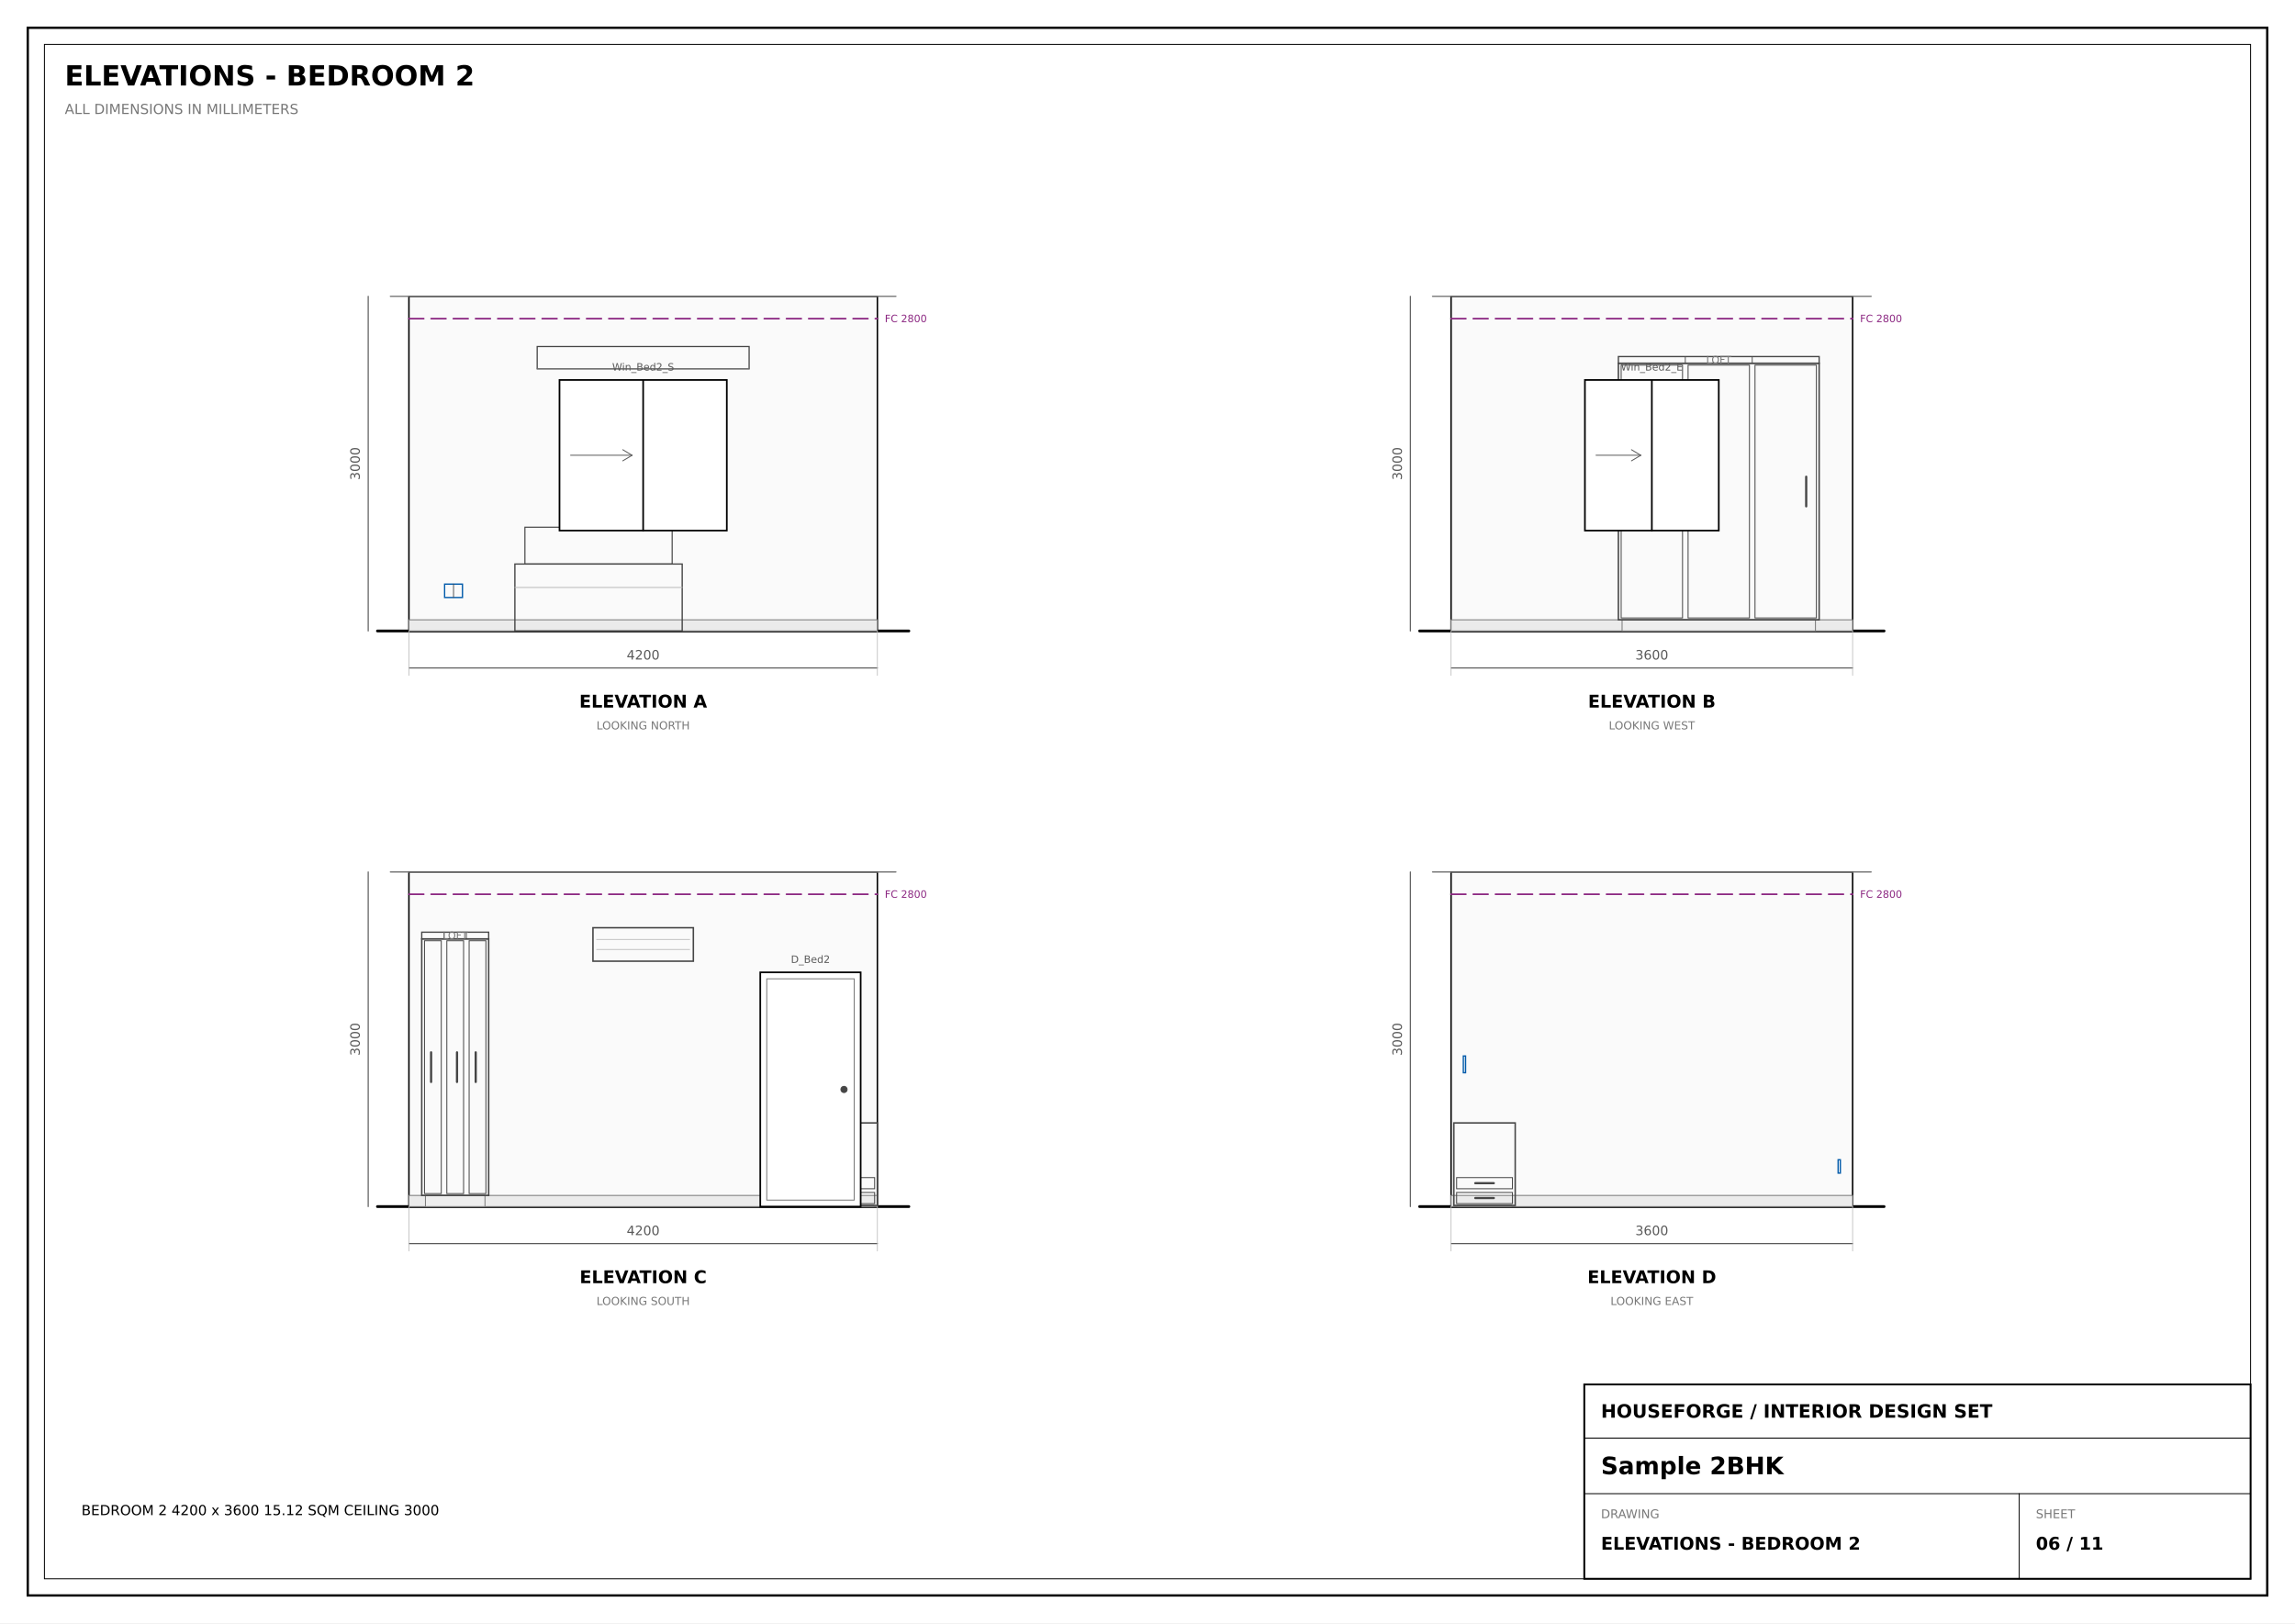
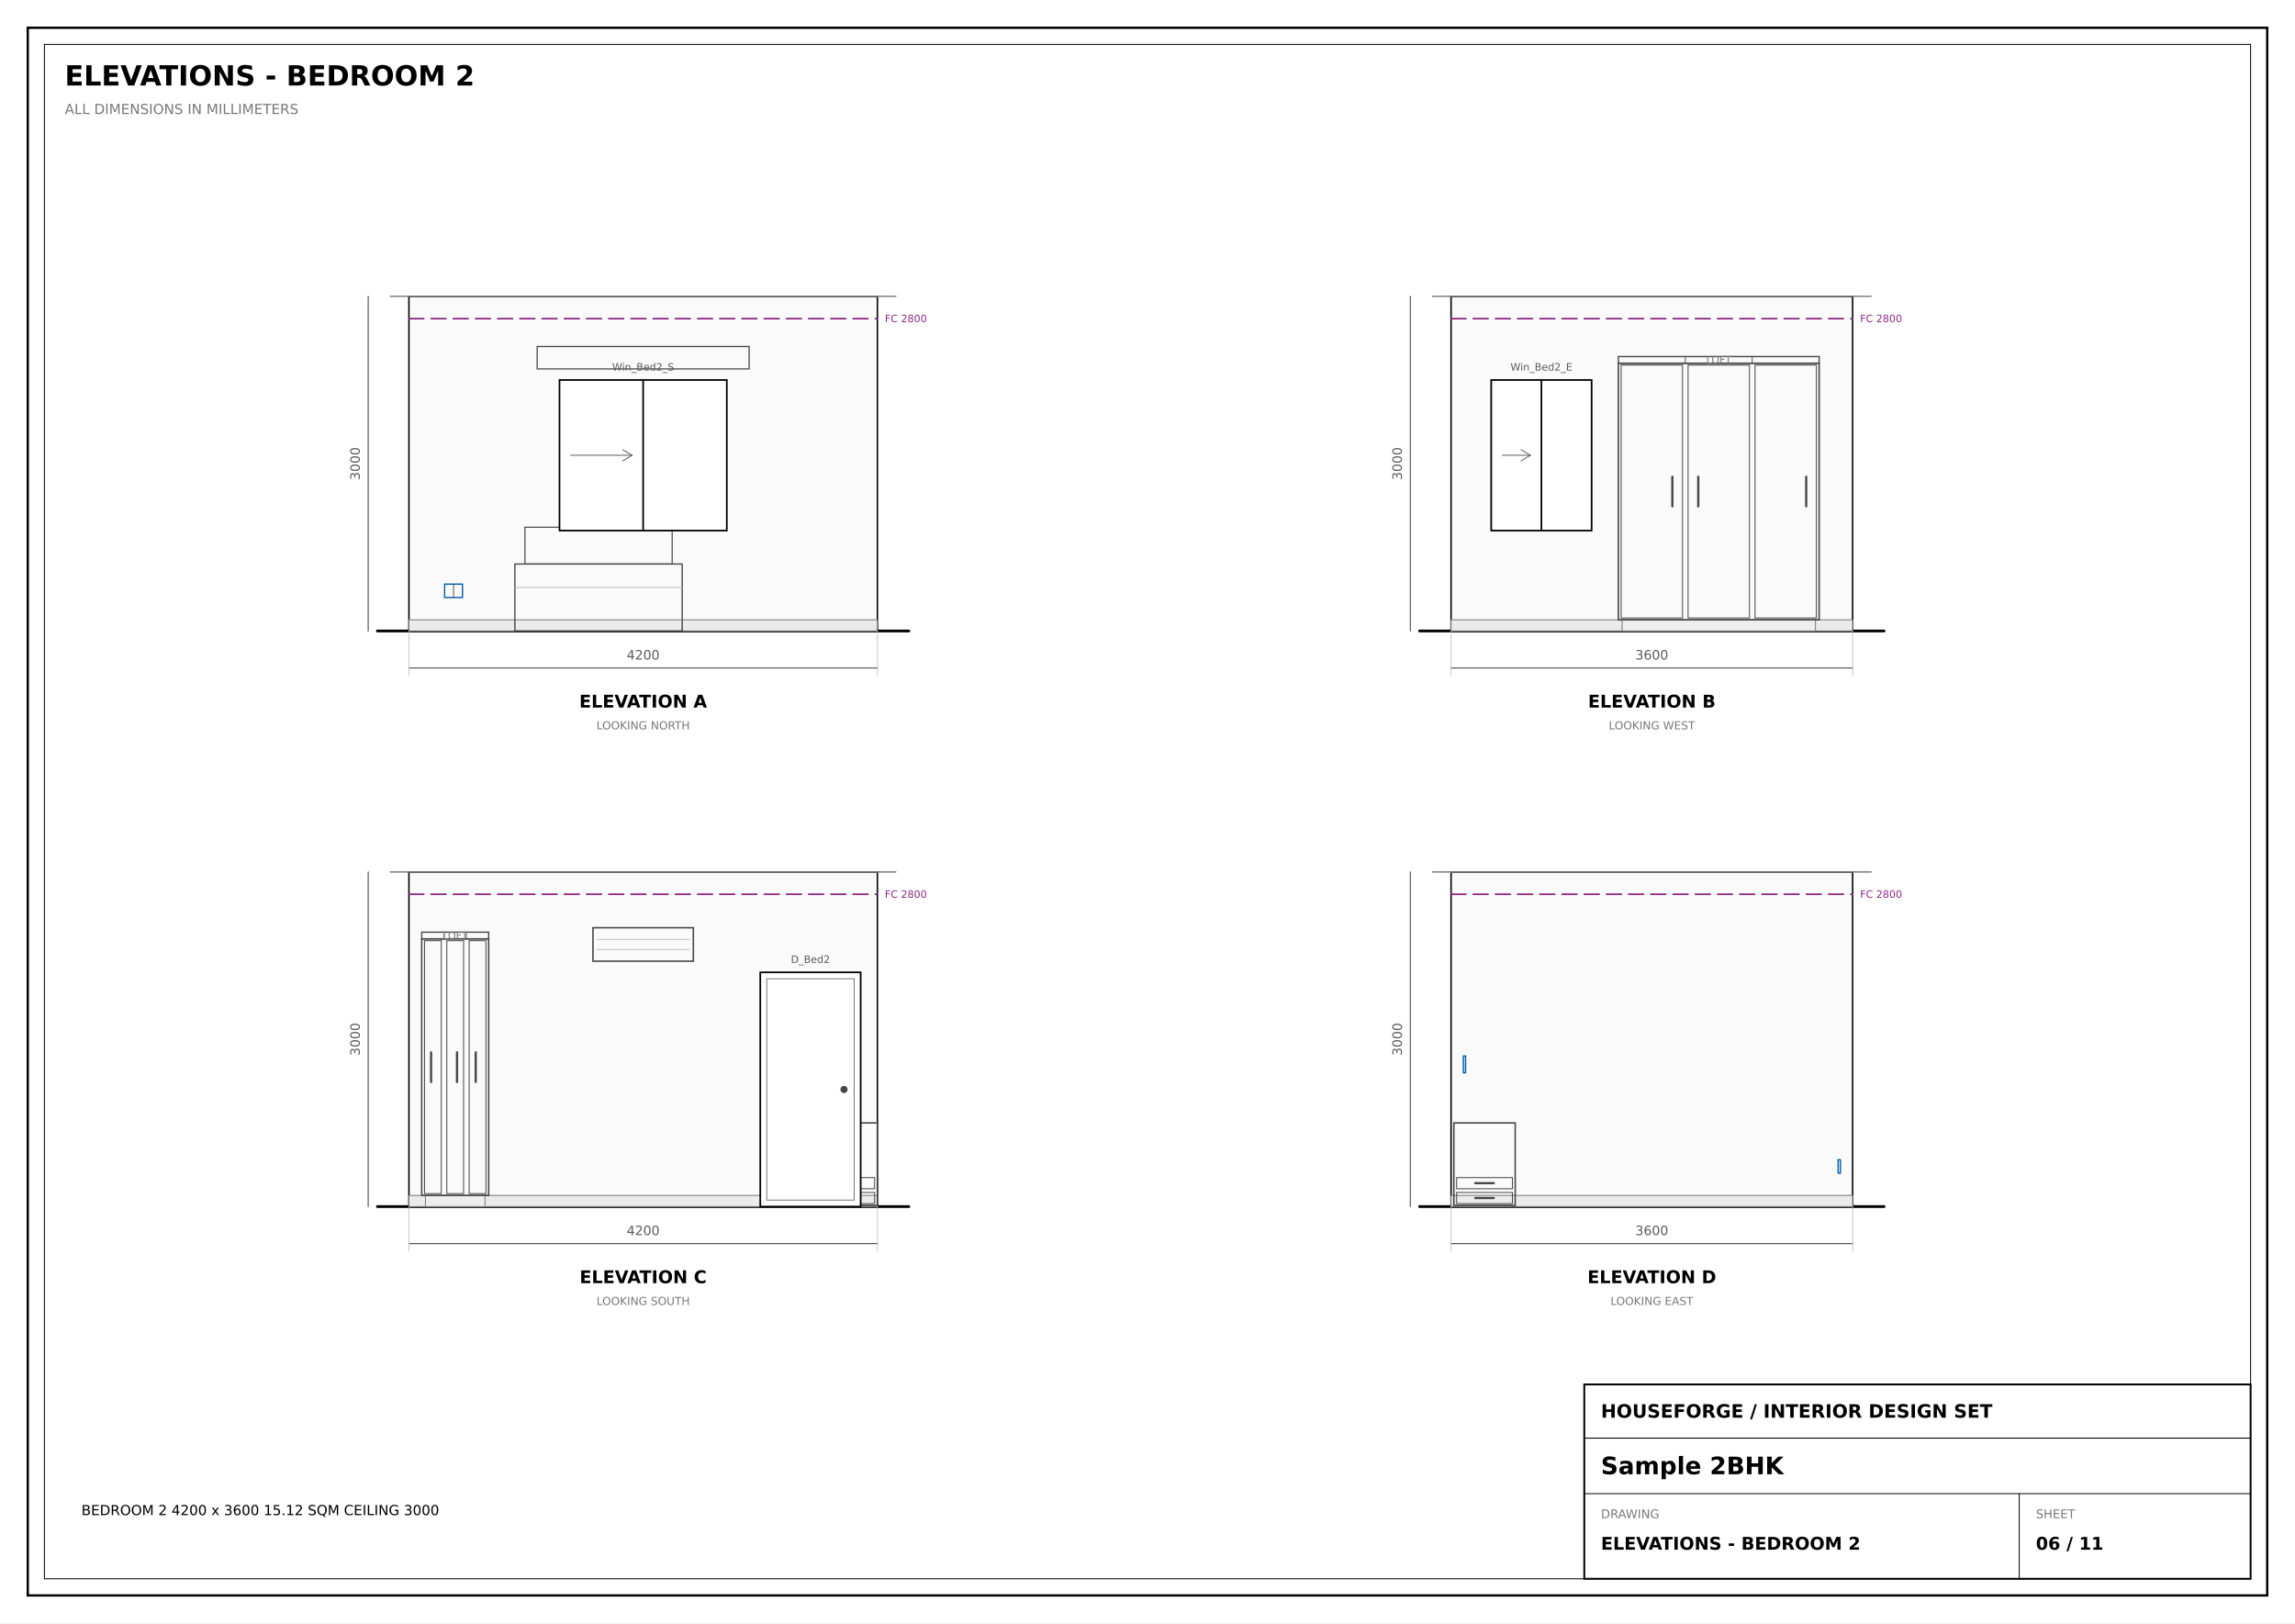
<svg xmlns="http://www.w3.org/2000/svg" width="2480" height="1754" viewBox="0 0 2480 1754">
  <rect width="2480" height="1754" fill="#ffffff" />
  <polygon points="30.00,30.00 2450.00,30.00 2450.00,1724.00 30.00,1724.00" fill="none" stroke="#000000" stroke-width="2.50" />
  <polygon points="48.00,48.00 2432.00,48.00 2432.00,1706.00 48.00,1706.00" fill="none" stroke="#000000" stroke-width="1.00" />
  <polygon points="1712.00,1496.00 2432.00,1496.00 2432.00,1706.00 1712.00,1706.00" fill="#ffffff" stroke="#000000" stroke-width="2.00" />
  <line x1="1712.00" y1="1554.00" x2="2432.00" y2="1554.00" stroke="#000000" stroke-width="1.00" stroke-linecap="round" />
  <line x1="1712.00" y1="1614.00" x2="2432.00" y2="1614.00" stroke="#000000" stroke-width="1.00" stroke-linecap="round" />
  <line x1="2182.00" y1="1614.00" x2="2182.00" y2="1706.00" stroke="#000000" stroke-width="1.00" stroke-linecap="round" />
  <text x="1730.00" y="1525.00" font-family="DejaVu Sans, Arial, sans-serif" font-size="20.00" fill="#000000" text-anchor="start" dominant-baseline="central" font-weight="bold">HOUSEFORGE  /  INTERIOR DESIGN SET</text>
  <text x="1730.00" y="1584.00" font-family="DejaVu Sans, Arial, sans-serif" font-size="26.00" fill="#000000" text-anchor="start" dominant-baseline="central" font-weight="bold">Sample 2BHK</text>
  <text x="1730.00" y="1636.00" font-family="DejaVu Sans, Arial, sans-serif" font-size="13.00" fill="#787878" text-anchor="start" dominant-baseline="central">DRAWING</text>
  <text x="1730.00" y="1668.00" font-family="DejaVu Sans, Arial, sans-serif" font-size="19.00" fill="#000000" text-anchor="start" dominant-baseline="central" font-weight="bold">ELEVATIONS - BEDROOM 2</text>
  <text x="2200.00" y="1636.00" font-family="DejaVu Sans, Arial, sans-serif" font-size="13.00" fill="#787878" text-anchor="start" dominant-baseline="central">SHEET</text>
  <text x="2200.00" y="1668.00" font-family="DejaVu Sans, Arial, sans-serif" font-size="19.00" fill="#000000" text-anchor="start" dominant-baseline="central" font-weight="bold">06 / 11</text>
  <text x="70.00" y="82.00" font-family="DejaVu Sans, Arial, sans-serif" font-size="30.00" fill="#000000" text-anchor="start" dominant-baseline="central" font-weight="bold">ELEVATIONS - BEDROOM 2</text>
  <text x="70.00" y="118.00" font-family="DejaVu Sans, Arial, sans-serif" font-size="15.00" fill="#787878" text-anchor="start" dominant-baseline="central">ALL DIMENSIONS IN MILLIMETERS</text>
  <polygon points="441.88,320.20 948.12,320.20 948.12,681.80 441.88,681.80" fill="#fafafa" stroke="#000000" stroke-width="1.60" />
  <line x1="407.88" y1="681.80" x2="982.12" y2="681.80" stroke="#000000" stroke-width="3.00" stroke-linecap="round" />
  <line x1="421.88" y1="320.20" x2="968.12" y2="320.20" stroke="#787878" stroke-width="1.40" stroke-linecap="round" />
  <line x1="441.88" y1="344.31" x2="948.12" y2="344.31" stroke="#8c2882" stroke-width="1.80" stroke-dasharray="16 8" stroke-linecap="round" />
  <text x="956.12" y="344.31" font-family="DejaVu Sans, Arial, sans-serif" font-size="11.00" fill="#8c2882" text-anchor="start" dominant-baseline="central">FC 2800</text>
  <polygon points="441.88,669.75 948.12,669.75 948.12,681.80 441.88,681.80" fill="#ebebeb" stroke="#787878" stroke-width="1.00" />
  <polygon points="556.39,609.48 737.19,609.48 737.19,681.80 556.39,681.80" fill="none" stroke="#464646" stroke-width="1.40" />
  <polygon points="567.23,569.70 726.34,569.70 726.34,609.48 567.23,609.48" fill="none" stroke="#464646" stroke-width="1.20" />
  <line x1="556.39" y1="634.79" x2="737.19" y2="634.79" stroke="#b9b9b9" stroke-width="1.00" stroke-linecap="round" />
  <polygon points="580.49,374.44 809.51,374.44 809.51,398.55 580.49,398.55" fill="none" stroke="#464646" stroke-width="1.30" />
  <line x1="580.49" y1="398.55" x2="809.51" y2="398.55" stroke="#787878" stroke-width="1.00" stroke-linecap="round" />
  <polygon points="480.45,631.18 499.74,631.18 499.74,645.64 480.45,645.64" fill="none" stroke="#005aaa" stroke-width="1.40" />
  <line x1="490.09" y1="631.18" x2="490.09" y2="645.64" stroke="#464646" stroke-width="0.90" stroke-linecap="round" />
  <polygon points="604.60,410.60 785.40,410.60 785.40,573.32 604.60,573.32" fill="#ffffff" stroke="#000000" stroke-width="1.80" />
  <line x1="695.00" y1="410.60" x2="695.00" y2="573.32" stroke="#000000" stroke-width="1.80" stroke-linecap="round" />
  <line x1="616.60" y1="491.96" x2="683.00" y2="491.96" stroke="#5a5a5a" stroke-width="1.00" stroke-linecap="round" />
  <line x1="683.00" y1="491.96" x2="673.00" y2="485.96" stroke="#5a5a5a" stroke-width="1.00" stroke-linecap="round" />
  <line x1="683.00" y1="491.96" x2="673.00" y2="497.96" stroke="#5a5a5a" stroke-width="1.00" stroke-linecap="round" />
  <text x="695.00" y="396.60" font-family="DejaVu Sans, Arial, sans-serif" font-size="11.00" fill="#5a5a5a" text-anchor="middle" dominant-baseline="central">Win_Bed2_S</text>
  <line x1="441.88" y1="721.80" x2="948.12" y2="721.80" stroke="#5a5a5a" stroke-width="1.20" stroke-linecap="round" />
  <line x1="441.88" y1="681.80" x2="441.88" y2="729.80" stroke="#b9b9b9" stroke-width="0.80" stroke-linecap="round" />
  <line x1="948.12" y1="681.80" x2="948.12" y2="729.80" stroke="#b9b9b9" stroke-width="0.80" stroke-linecap="round" />
  <text x="695.00" y="707.80" font-family="DejaVu Sans, Arial, sans-serif" font-size="14.00" fill="#5a5a5a" text-anchor="middle" dominant-baseline="central">4200</text>
  <line x1="397.88" y1="320.20" x2="397.88" y2="681.80" stroke="#5a5a5a" stroke-width="1.20" stroke-linecap="round" />
  <text x="383.88" y="501.00" font-family="DejaVu Sans, Arial, sans-serif" font-size="14.00" fill="#5a5a5a" text-anchor="middle" dominant-baseline="central" transform="rotate(-90.00 383.88 501.00)">3000</text>
  <text x="695.00" y="758.00" font-family="DejaVu Sans, Arial, sans-serif" font-size="19.00" fill="#000000" text-anchor="middle" dominant-baseline="central" font-weight="bold">ELEVATION A</text>
  <text x="695.00" y="784.00" font-family="DejaVu Sans, Arial, sans-serif" font-size="12.00" fill="#787878" text-anchor="middle" dominant-baseline="central">LOOKING NORTH</text>
  <polygon points="1568.04,320.20 2001.96,320.20 2001.96,681.80 1568.04,681.80" fill="#fafafa" stroke="#000000" stroke-width="1.60" />
  <line x1="1534.04" y1="681.80" x2="2035.96" y2="681.80" stroke="#000000" stroke-width="3.00" stroke-linecap="round" />
  <line x1="1548.04" y1="320.20" x2="2021.96" y2="320.20" stroke="#787878" stroke-width="1.40" stroke-linecap="round" />
  <line x1="1568.04" y1="344.31" x2="2001.96" y2="344.31" stroke="#8c2882" stroke-width="1.80" stroke-dasharray="16 8" stroke-linecap="round" />
  <text x="2009.96" y="344.31" font-family="DejaVu Sans, Arial, sans-serif" font-size="11.00" fill="#8c2882" text-anchor="start" dominant-baseline="central">FC 2800</text>
  <polygon points="1568.04,669.75 2001.96,669.75 2001.96,681.80 1568.04,681.80" fill="#ebebeb" stroke="#787878" stroke-width="1.00" />
  <polygon points="1752.84,669.75 1961.80,669.75 1961.80,681.80 1752.84,681.80" fill="#eeeeee" stroke="#787878" stroke-width="1.00" />
  <polygon points="1748.84,392.52 1965.80,392.52 1965.80,669.75 1748.84,669.75" fill="none" stroke="#464646" stroke-width="1.60" />
  <polygon points="1751.84,394.52 1818.16,394.52 1818.16,667.75 1751.84,667.75" fill="none" stroke="#464646" stroke-width="1.00" />
  <line x1="1807.16" y1="515.13" x2="1807.16" y2="547.13" stroke="#464646" stroke-width="2.40" stroke-linecap="round" />
  <polygon points="1824.16,394.52 1890.48,394.52 1890.48,667.75 1824.16,667.75" fill="none" stroke="#464646" stroke-width="1.00" />
  <line x1="1835.16" y1="515.13" x2="1835.16" y2="547.13" stroke="#464646" stroke-width="2.40" stroke-linecap="round" />
  <polygon points="1896.48,394.52 1962.80,394.52 1962.80,667.75 1896.48,667.75" fill="none" stroke="#464646" stroke-width="1.00" />
  <line x1="1951.80" y1="515.13" x2="1951.80" y2="547.13" stroke="#464646" stroke-width="2.40" stroke-linecap="round" />
  <polygon points="1748.84,385.29 1965.80,385.29 1965.80,392.52 1748.84,392.52" fill="none" stroke="#464646" stroke-width="1.40" />
  <line x1="1821.16" y1="385.29" x2="1821.16" y2="392.52" stroke="#464646" stroke-width="0.90" stroke-linecap="round" />
  <line x1="1893.48" y1="385.29" x2="1893.48" y2="392.52" stroke="#464646" stroke-width="0.90" stroke-linecap="round" />
  <text x="1857.32" y="388.90" font-family="DejaVu Sans, Arial, sans-serif" font-size="11.00" fill="#787878" text-anchor="middle" dominant-baseline="central">LOFT</text>
-   <polygon points="1712.68,410.60 1857.32,410.60 1857.32,573.32 1712.68,573.32" fill="#ffffff" stroke="#000000" stroke-width="1.80" />
-   <line x1="1785.00" y1="410.60" x2="1785.00" y2="573.32" stroke="#000000" stroke-width="1.80" stroke-linecap="round" />
-   <line x1="1724.68" y1="491.96" x2="1773.00" y2="491.96" stroke="#5a5a5a" stroke-width="1.00" stroke-linecap="round" />
-   <line x1="1773.00" y1="491.96" x2="1763.00" y2="485.96" stroke="#5a5a5a" stroke-width="1.00" stroke-linecap="round" />
-   <line x1="1773.00" y1="491.96" x2="1763.00" y2="497.96" stroke="#5a5a5a" stroke-width="1.00" stroke-linecap="round" />
-   <text x="1785.00" y="396.60" font-family="DejaVu Sans, Arial, sans-serif" font-size="11.00" fill="#5a5a5a" text-anchor="middle" dominant-baseline="central">Win_Bed2_E</text>
+   <polygon points="1611.43,410.60 1719.91,410.60 1719.91,573.32 1611.43,573.32" fill="#ffffff" stroke="#000000" stroke-width="1.80" />
+   <line x1="1665.67" y1="410.60" x2="1665.67" y2="573.32" stroke="#000000" stroke-width="1.80" stroke-linecap="round" />
+   <line x1="1623.43" y1="491.96" x2="1653.67" y2="491.96" stroke="#5a5a5a" stroke-width="1.00" stroke-linecap="round" />
+   <line x1="1653.67" y1="491.96" x2="1643.67" y2="485.96" stroke="#5a5a5a" stroke-width="1.00" stroke-linecap="round" />
+   <line x1="1653.67" y1="491.96" x2="1643.67" y2="497.96" stroke="#5a5a5a" stroke-width="1.00" stroke-linecap="round" />
+   <text x="1665.67" y="396.60" font-family="DejaVu Sans, Arial, sans-serif" font-size="11.00" fill="#5a5a5a" text-anchor="middle" dominant-baseline="central">Win_Bed2_E</text>
  <line x1="1568.04" y1="721.80" x2="2001.96" y2="721.80" stroke="#5a5a5a" stroke-width="1.20" stroke-linecap="round" />
  <line x1="1568.04" y1="681.80" x2="1568.04" y2="729.80" stroke="#b9b9b9" stroke-width="0.80" stroke-linecap="round" />
  <line x1="2001.96" y1="681.80" x2="2001.96" y2="729.80" stroke="#b9b9b9" stroke-width="0.80" stroke-linecap="round" />
  <text x="1785.00" y="707.80" font-family="DejaVu Sans, Arial, sans-serif" font-size="14.00" fill="#5a5a5a" text-anchor="middle" dominant-baseline="central">3600</text>
  <line x1="1524.04" y1="320.20" x2="1524.04" y2="681.80" stroke="#5a5a5a" stroke-width="1.20" stroke-linecap="round" />
  <text x="1510.04" y="501.00" font-family="DejaVu Sans, Arial, sans-serif" font-size="14.00" fill="#5a5a5a" text-anchor="middle" dominant-baseline="central" transform="rotate(-90.00 1510.04 501.00)">3000</text>
  <text x="1785.00" y="758.00" font-family="DejaVu Sans, Arial, sans-serif" font-size="19.00" fill="#000000" text-anchor="middle" dominant-baseline="central" font-weight="bold">ELEVATION B</text>
  <text x="1785.00" y="784.00" font-family="DejaVu Sans, Arial, sans-serif" font-size="12.00" fill="#787878" text-anchor="middle" dominant-baseline="central">LOOKING WEST</text>
  <polygon points="441.88,942.20 948.12,942.20 948.12,1303.80 441.88,1303.80" fill="#fafafa" stroke="#000000" stroke-width="1.60" />
  <line x1="407.88" y1="1303.80" x2="982.12" y2="1303.80" stroke="#000000" stroke-width="3.00" stroke-linecap="round" />
  <line x1="421.88" y1="942.20" x2="968.12" y2="942.20" stroke="#787878" stroke-width="1.40" stroke-linecap="round" />
  <line x1="441.88" y1="966.31" x2="948.12" y2="966.31" stroke="#8c2882" stroke-width="1.80" stroke-dasharray="16 8" stroke-linecap="round" />
  <text x="956.12" y="966.31" font-family="DejaVu Sans, Arial, sans-serif" font-size="11.00" fill="#8c2882" text-anchor="start" dominant-baseline="central">FC 2800</text>
  <polygon points="441.88,1291.75 948.12,1291.75 948.12,1303.80 441.88,1303.80" fill="#ebebeb" stroke="#787878" stroke-width="1.00" />
  <polygon points="459.74,1291.75 524.06,1291.75 524.06,1303.80 459.74,1303.80" fill="#eeeeee" stroke="#787878" stroke-width="1.00" />
  <polygon points="455.74,1014.52 528.06,1014.52 528.06,1291.75 455.74,1291.75" fill="none" stroke="#464646" stroke-width="1.60" />
  <polygon points="458.74,1016.52 476.85,1016.52 476.85,1289.75 458.74,1289.75" fill="none" stroke="#464646" stroke-width="1.00" />
  <line x1="465.85" y1="1137.13" x2="465.85" y2="1169.13" stroke="#464646" stroke-width="2.40" stroke-linecap="round" />
  <polygon points="482.85,1016.52 500.95,1016.52 500.95,1289.75 482.85,1289.75" fill="none" stroke="#464646" stroke-width="1.00" />
  <line x1="493.85" y1="1137.13" x2="493.85" y2="1169.13" stroke="#464646" stroke-width="2.40" stroke-linecap="round" />
  <polygon points="506.95,1016.52 525.06,1016.52 525.06,1289.75 506.95,1289.75" fill="none" stroke="#464646" stroke-width="1.00" />
  <line x1="514.06" y1="1137.13" x2="514.06" y2="1169.13" stroke="#464646" stroke-width="2.40" stroke-linecap="round" />
  <polygon points="455.74,1007.29 528.06,1007.29 528.06,1014.52 455.74,1014.52" fill="none" stroke="#464646" stroke-width="1.40" />
  <line x1="479.85" y1="1007.29" x2="479.85" y2="1014.52" stroke="#464646" stroke-width="0.90" stroke-linecap="round" />
  <line x1="503.95" y1="1007.29" x2="503.95" y2="1014.52" stroke="#464646" stroke-width="0.90" stroke-linecap="round" />
  <text x="491.90" y="1010.90" font-family="DejaVu Sans, Arial, sans-serif" font-size="11.00" fill="#787878" text-anchor="middle" dominant-baseline="central">LOFT</text>
  <polygon points="831.59,1302.59 944.12,1302.59 944.12,1303.80 831.59,1303.80" fill="#eeeeee" stroke="#787878" stroke-width="1.00" />
  <polygon points="827.59,1213.40 948.12,1213.40 948.12,1302.59 827.59,1302.59" fill="none" stroke="#464646" stroke-width="1.60" />
  <polygon points="830.59,1272.48 945.12,1272.48 945.12,1284.54 830.59,1284.54" fill="none" stroke="#464646" stroke-width="1.00" />
  <line x1="869.77" y1="1278.51" x2="905.93" y2="1278.51" stroke="#464646" stroke-width="2.40" stroke-linecap="round" />
  <polygon points="830.59,1288.54 945.12,1288.54 945.12,1300.59 830.59,1300.59" fill="none" stroke="#464646" stroke-width="1.00" />
  <line x1="869.77" y1="1294.57" x2="905.93" y2="1294.57" stroke="#464646" stroke-width="2.40" stroke-linecap="round" />
  <polygon points="873.39,1141.08 902.32,1141.08 902.32,1159.16 873.39,1159.16" fill="none" stroke="#005aaa" stroke-width="1.40" />
  <line x1="878.21" y1="1141.08" x2="878.21" y2="1159.16" stroke="#464646" stroke-width="0.90" stroke-linecap="round" />
  <line x1="883.03" y1="1141.08" x2="883.03" y2="1159.16" stroke="#464646" stroke-width="0.90" stroke-linecap="round" />
  <line x1="887.85" y1="1141.08" x2="887.85" y2="1159.16" stroke="#464646" stroke-width="0.90" stroke-linecap="round" />
  <line x1="892.67" y1="1141.08" x2="892.67" y2="1159.16" stroke="#464646" stroke-width="0.90" stroke-linecap="round" />
  <line x1="897.50" y1="1141.08" x2="897.50" y2="1159.16" stroke="#464646" stroke-width="0.90" stroke-linecap="round" />
  <polygon points="640.76,1002.47 749.24,1002.47 749.24,1038.63 640.76,1038.63" fill="none" stroke="#464646" stroke-width="1.60" />
  <line x1="644.76" y1="1015.12" x2="745.24" y2="1015.12" stroke="#b9b9b9" stroke-width="0.90" stroke-linecap="round" />
  <line x1="644.76" y1="1025.97" x2="745.24" y2="1025.97" stroke="#b9b9b9" stroke-width="0.90" stroke-linecap="round" />
  <polygon points="821.56,1050.68 930.04,1050.68 930.04,1303.80 821.56,1303.80" fill="#ffffff" stroke="#000000" stroke-width="1.80" />
  <polygon points="828.56,1057.68 923.04,1057.68 923.04,1296.80 828.56,1296.80" fill="none" stroke="#787878" stroke-width="1.00" />
  <circle cx="912.04" cy="1177.24" r="3.40" fill="#464646" stroke="#464646" stroke-width="1.00" />
  <text x="875.80" y="1036.68" font-family="DejaVu Sans, Arial, sans-serif" font-size="11.00" fill="#5a5a5a" text-anchor="middle" dominant-baseline="central">D_Bed2</text>
  <line x1="441.88" y1="1343.80" x2="948.12" y2="1343.80" stroke="#5a5a5a" stroke-width="1.20" stroke-linecap="round" />
  <line x1="441.88" y1="1303.80" x2="441.88" y2="1351.80" stroke="#b9b9b9" stroke-width="0.80" stroke-linecap="round" />
  <line x1="948.12" y1="1303.80" x2="948.12" y2="1351.80" stroke="#b9b9b9" stroke-width="0.80" stroke-linecap="round" />
  <text x="695.00" y="1329.80" font-family="DejaVu Sans, Arial, sans-serif" font-size="14.00" fill="#5a5a5a" text-anchor="middle" dominant-baseline="central">4200</text>
  <line x1="397.88" y1="942.20" x2="397.88" y2="1303.80" stroke="#5a5a5a" stroke-width="1.20" stroke-linecap="round" />
  <text x="383.88" y="1123.00" font-family="DejaVu Sans, Arial, sans-serif" font-size="14.00" fill="#5a5a5a" text-anchor="middle" dominant-baseline="central" transform="rotate(-90.00 383.88 1123.00)">3000</text>
  <text x="695.00" y="1380.00" font-family="DejaVu Sans, Arial, sans-serif" font-size="19.00" fill="#000000" text-anchor="middle" dominant-baseline="central" font-weight="bold">ELEVATION C</text>
  <text x="695.00" y="1406.00" font-family="DejaVu Sans, Arial, sans-serif" font-size="12.00" fill="#787878" text-anchor="middle" dominant-baseline="central">LOOKING SOUTH</text>
  <polygon points="1568.04,942.20 2001.96,942.20 2001.96,1303.80 1568.04,1303.80" fill="#fafafa" stroke="#000000" stroke-width="1.60" />
  <line x1="1534.04" y1="1303.80" x2="2035.96" y2="1303.80" stroke="#000000" stroke-width="3.00" stroke-linecap="round" />
  <line x1="1548.04" y1="942.20" x2="2021.96" y2="942.20" stroke="#787878" stroke-width="1.40" stroke-linecap="round" />
  <line x1="1568.04" y1="966.31" x2="2001.96" y2="966.31" stroke="#8c2882" stroke-width="1.80" stroke-dasharray="16 8" stroke-linecap="round" />
  <text x="2009.96" y="966.31" font-family="DejaVu Sans, Arial, sans-serif" font-size="11.00" fill="#8c2882" text-anchor="start" dominant-baseline="central">FC 2800</text>
  <polygon points="1568.04,1291.75 2001.96,1291.75 2001.96,1303.80 1568.04,1303.80" fill="#ebebeb" stroke="#787878" stroke-width="1.00" />
  <polygon points="1581.30,1141.08 1583.71,1141.08 1583.71,1159.16 1581.30,1159.16" fill="none" stroke="#005aaa" stroke-width="1.40" />
  <polygon points="1575.05,1302.59 1633.35,1302.59 1633.35,1303.80 1575.05,1303.80" fill="#eeeeee" stroke="#787878" stroke-width="1.00" />
  <polygon points="1571.05,1213.40 1637.35,1213.40 1637.35,1302.59 1571.05,1302.59" fill="none" stroke="#464646" stroke-width="1.60" />
  <polygon points="1574.05,1272.48 1634.35,1272.48 1634.35,1284.54 1574.05,1284.54" fill="none" stroke="#464646" stroke-width="1.00" />
  <line x1="1594.20" y1="1278.51" x2="1614.20" y2="1278.51" stroke="#464646" stroke-width="2.40" stroke-linecap="round" />
  <polygon points="1574.05,1288.54 1634.35,1288.54 1634.35,1300.59 1574.05,1300.59" fill="none" stroke="#464646" stroke-width="1.00" />
  <line x1="1594.20" y1="1294.57" x2="1614.20" y2="1294.57" stroke="#464646" stroke-width="2.40" stroke-linecap="round" />
  <polygon points="1986.29,1253.18 1988.70,1253.18 1988.70,1267.64 1986.29,1267.64" fill="none" stroke="#005aaa" stroke-width="1.40" />
  <line x1="1568.04" y1="1343.80" x2="2001.96" y2="1343.80" stroke="#5a5a5a" stroke-width="1.20" stroke-linecap="round" />
  <line x1="1568.04" y1="1303.80" x2="1568.04" y2="1351.80" stroke="#b9b9b9" stroke-width="0.80" stroke-linecap="round" />
  <line x1="2001.96" y1="1303.80" x2="2001.96" y2="1351.80" stroke="#b9b9b9" stroke-width="0.80" stroke-linecap="round" />
  <text x="1785.00" y="1329.80" font-family="DejaVu Sans, Arial, sans-serif" font-size="14.00" fill="#5a5a5a" text-anchor="middle" dominant-baseline="central">3600</text>
  <line x1="1524.04" y1="942.20" x2="1524.04" y2="1303.80" stroke="#5a5a5a" stroke-width="1.20" stroke-linecap="round" />
  <text x="1510.04" y="1123.00" font-family="DejaVu Sans, Arial, sans-serif" font-size="14.00" fill="#5a5a5a" text-anchor="middle" dominant-baseline="central" transform="rotate(-90.00 1510.04 1123.00)">3000</text>
  <text x="1785.00" y="1380.00" font-family="DejaVu Sans, Arial, sans-serif" font-size="19.00" fill="#000000" text-anchor="middle" dominant-baseline="central" font-weight="bold">ELEVATION D</text>
  <text x="1785.00" y="1406.00" font-family="DejaVu Sans, Arial, sans-serif" font-size="12.00" fill="#787878" text-anchor="middle" dominant-baseline="central">LOOKING EAST</text>
  <text x="88.00" y="1632.00" font-family="DejaVu Sans, Arial, sans-serif" font-size="15.00" fill="#000000" text-anchor="start" dominant-baseline="central">BEDROOM 2   4200 x 3600   15.12 SQM   CEILING 3000</text>
</svg>
